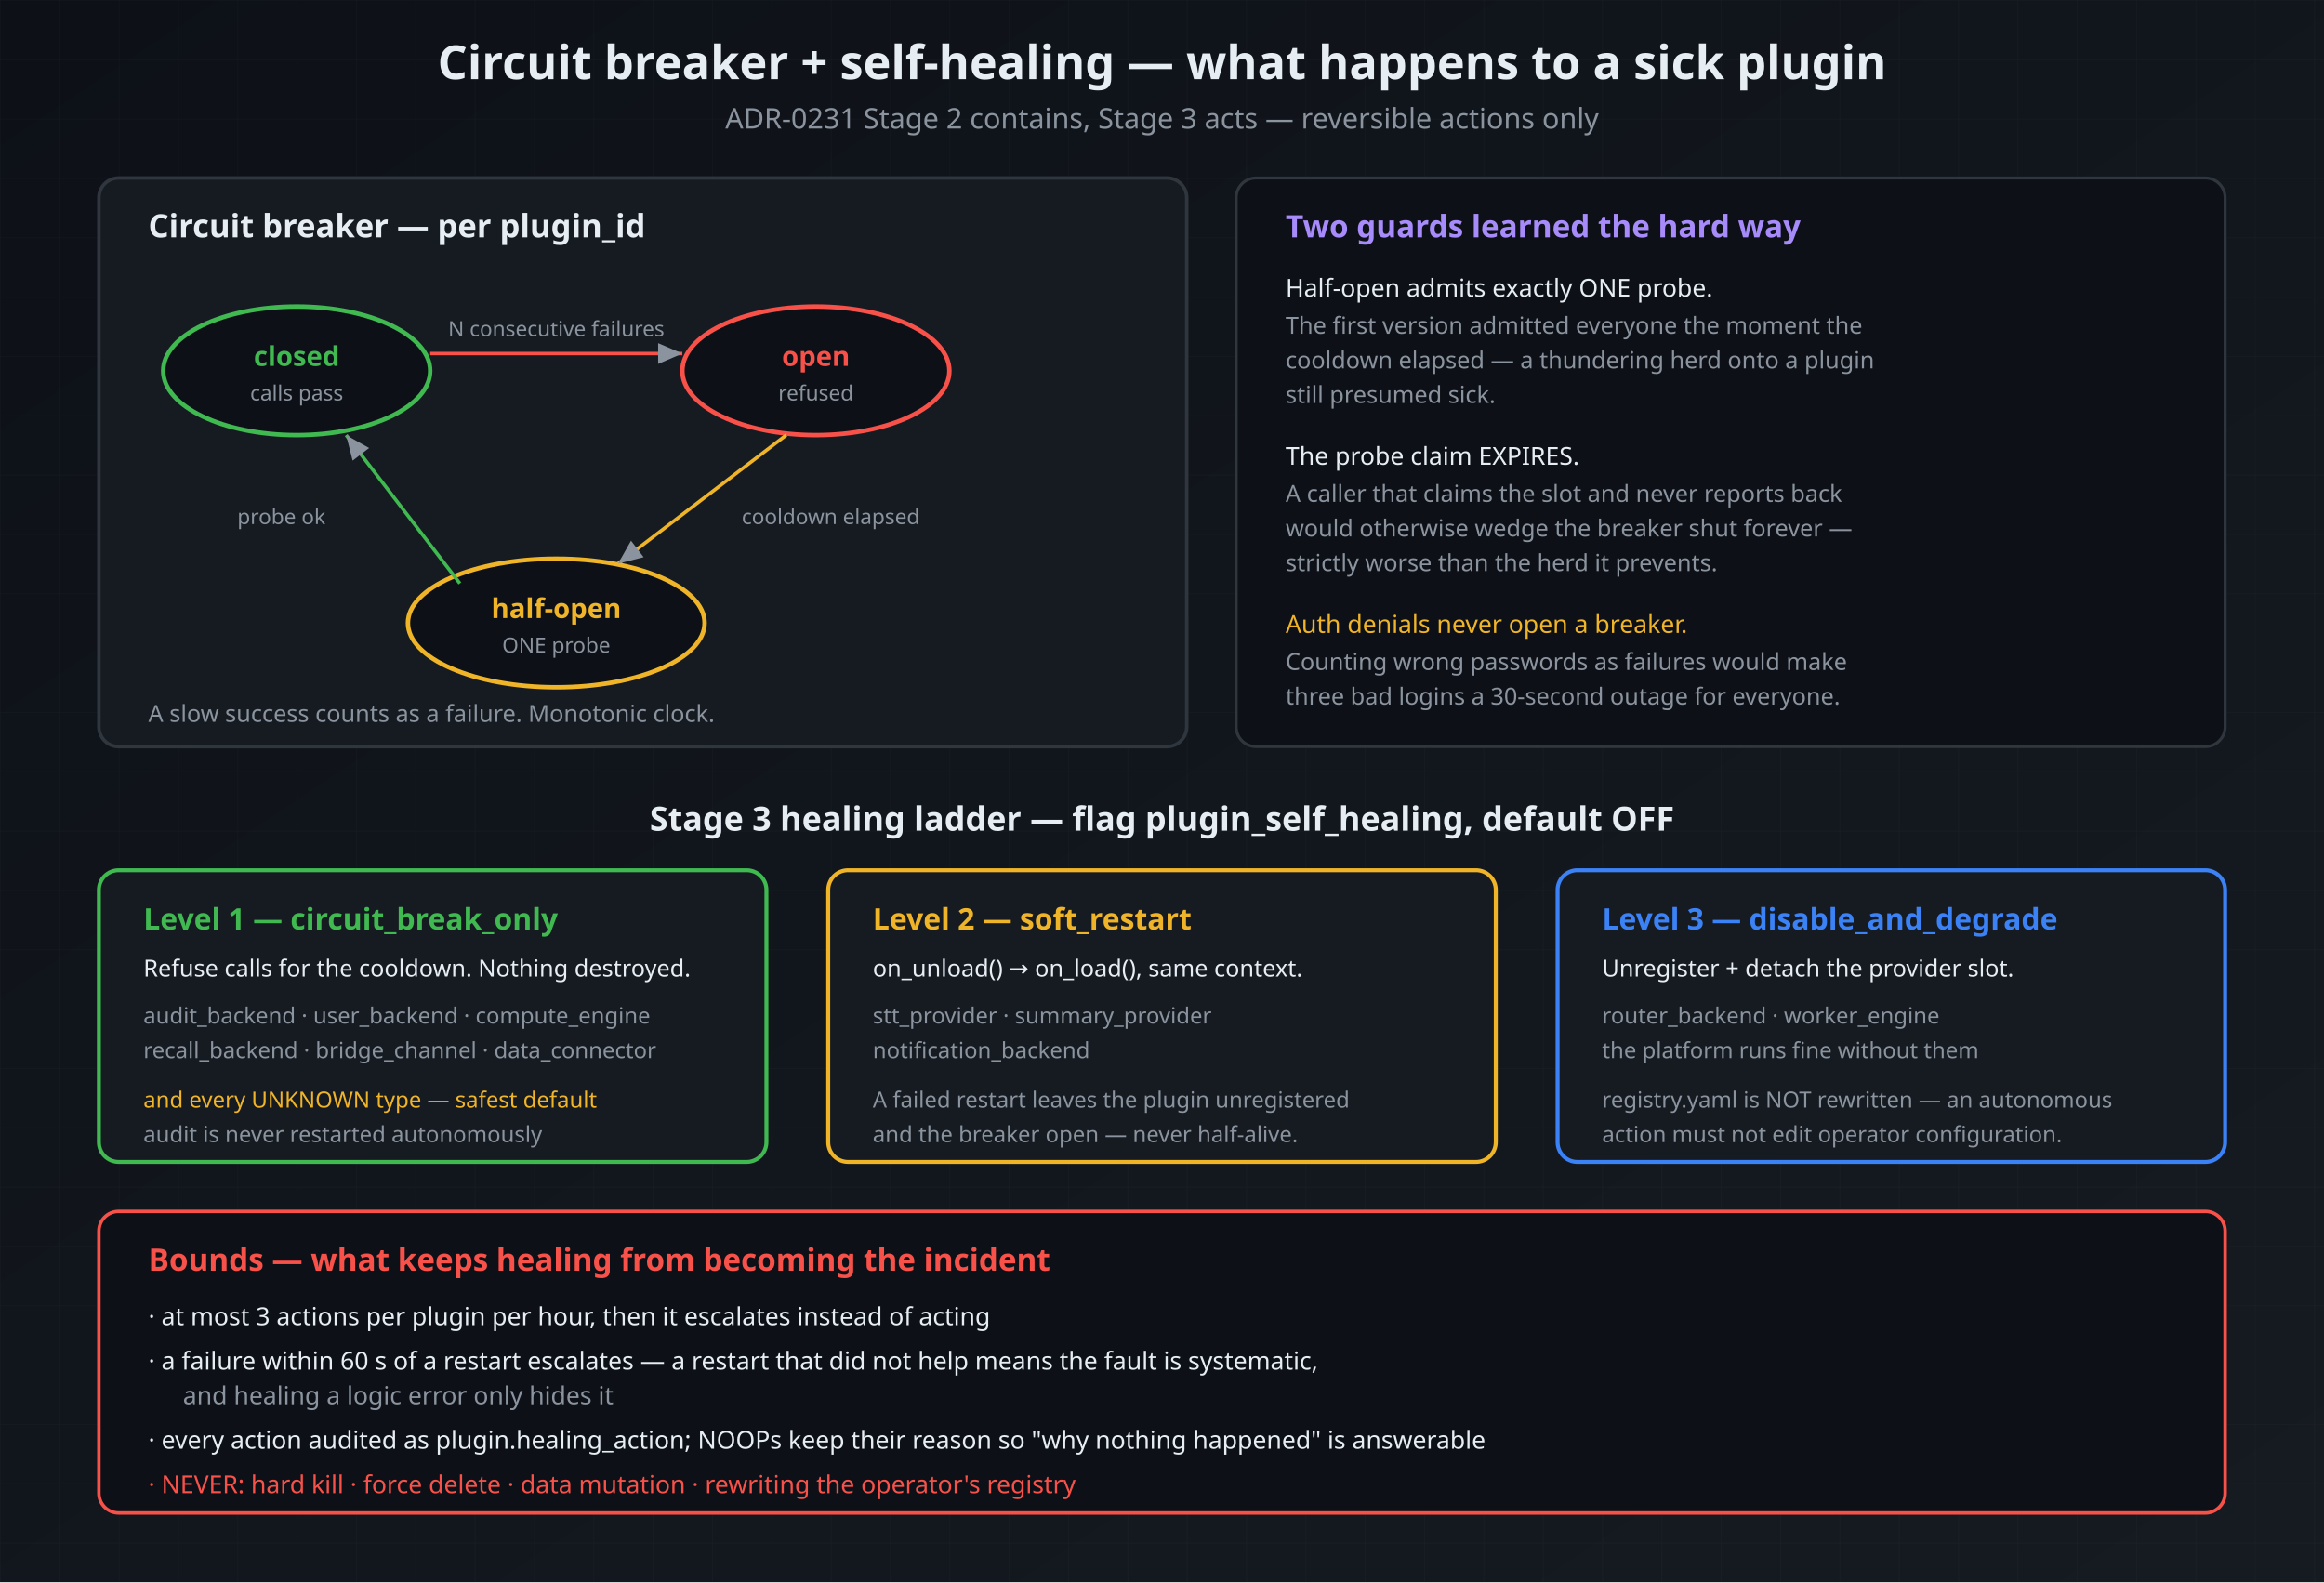
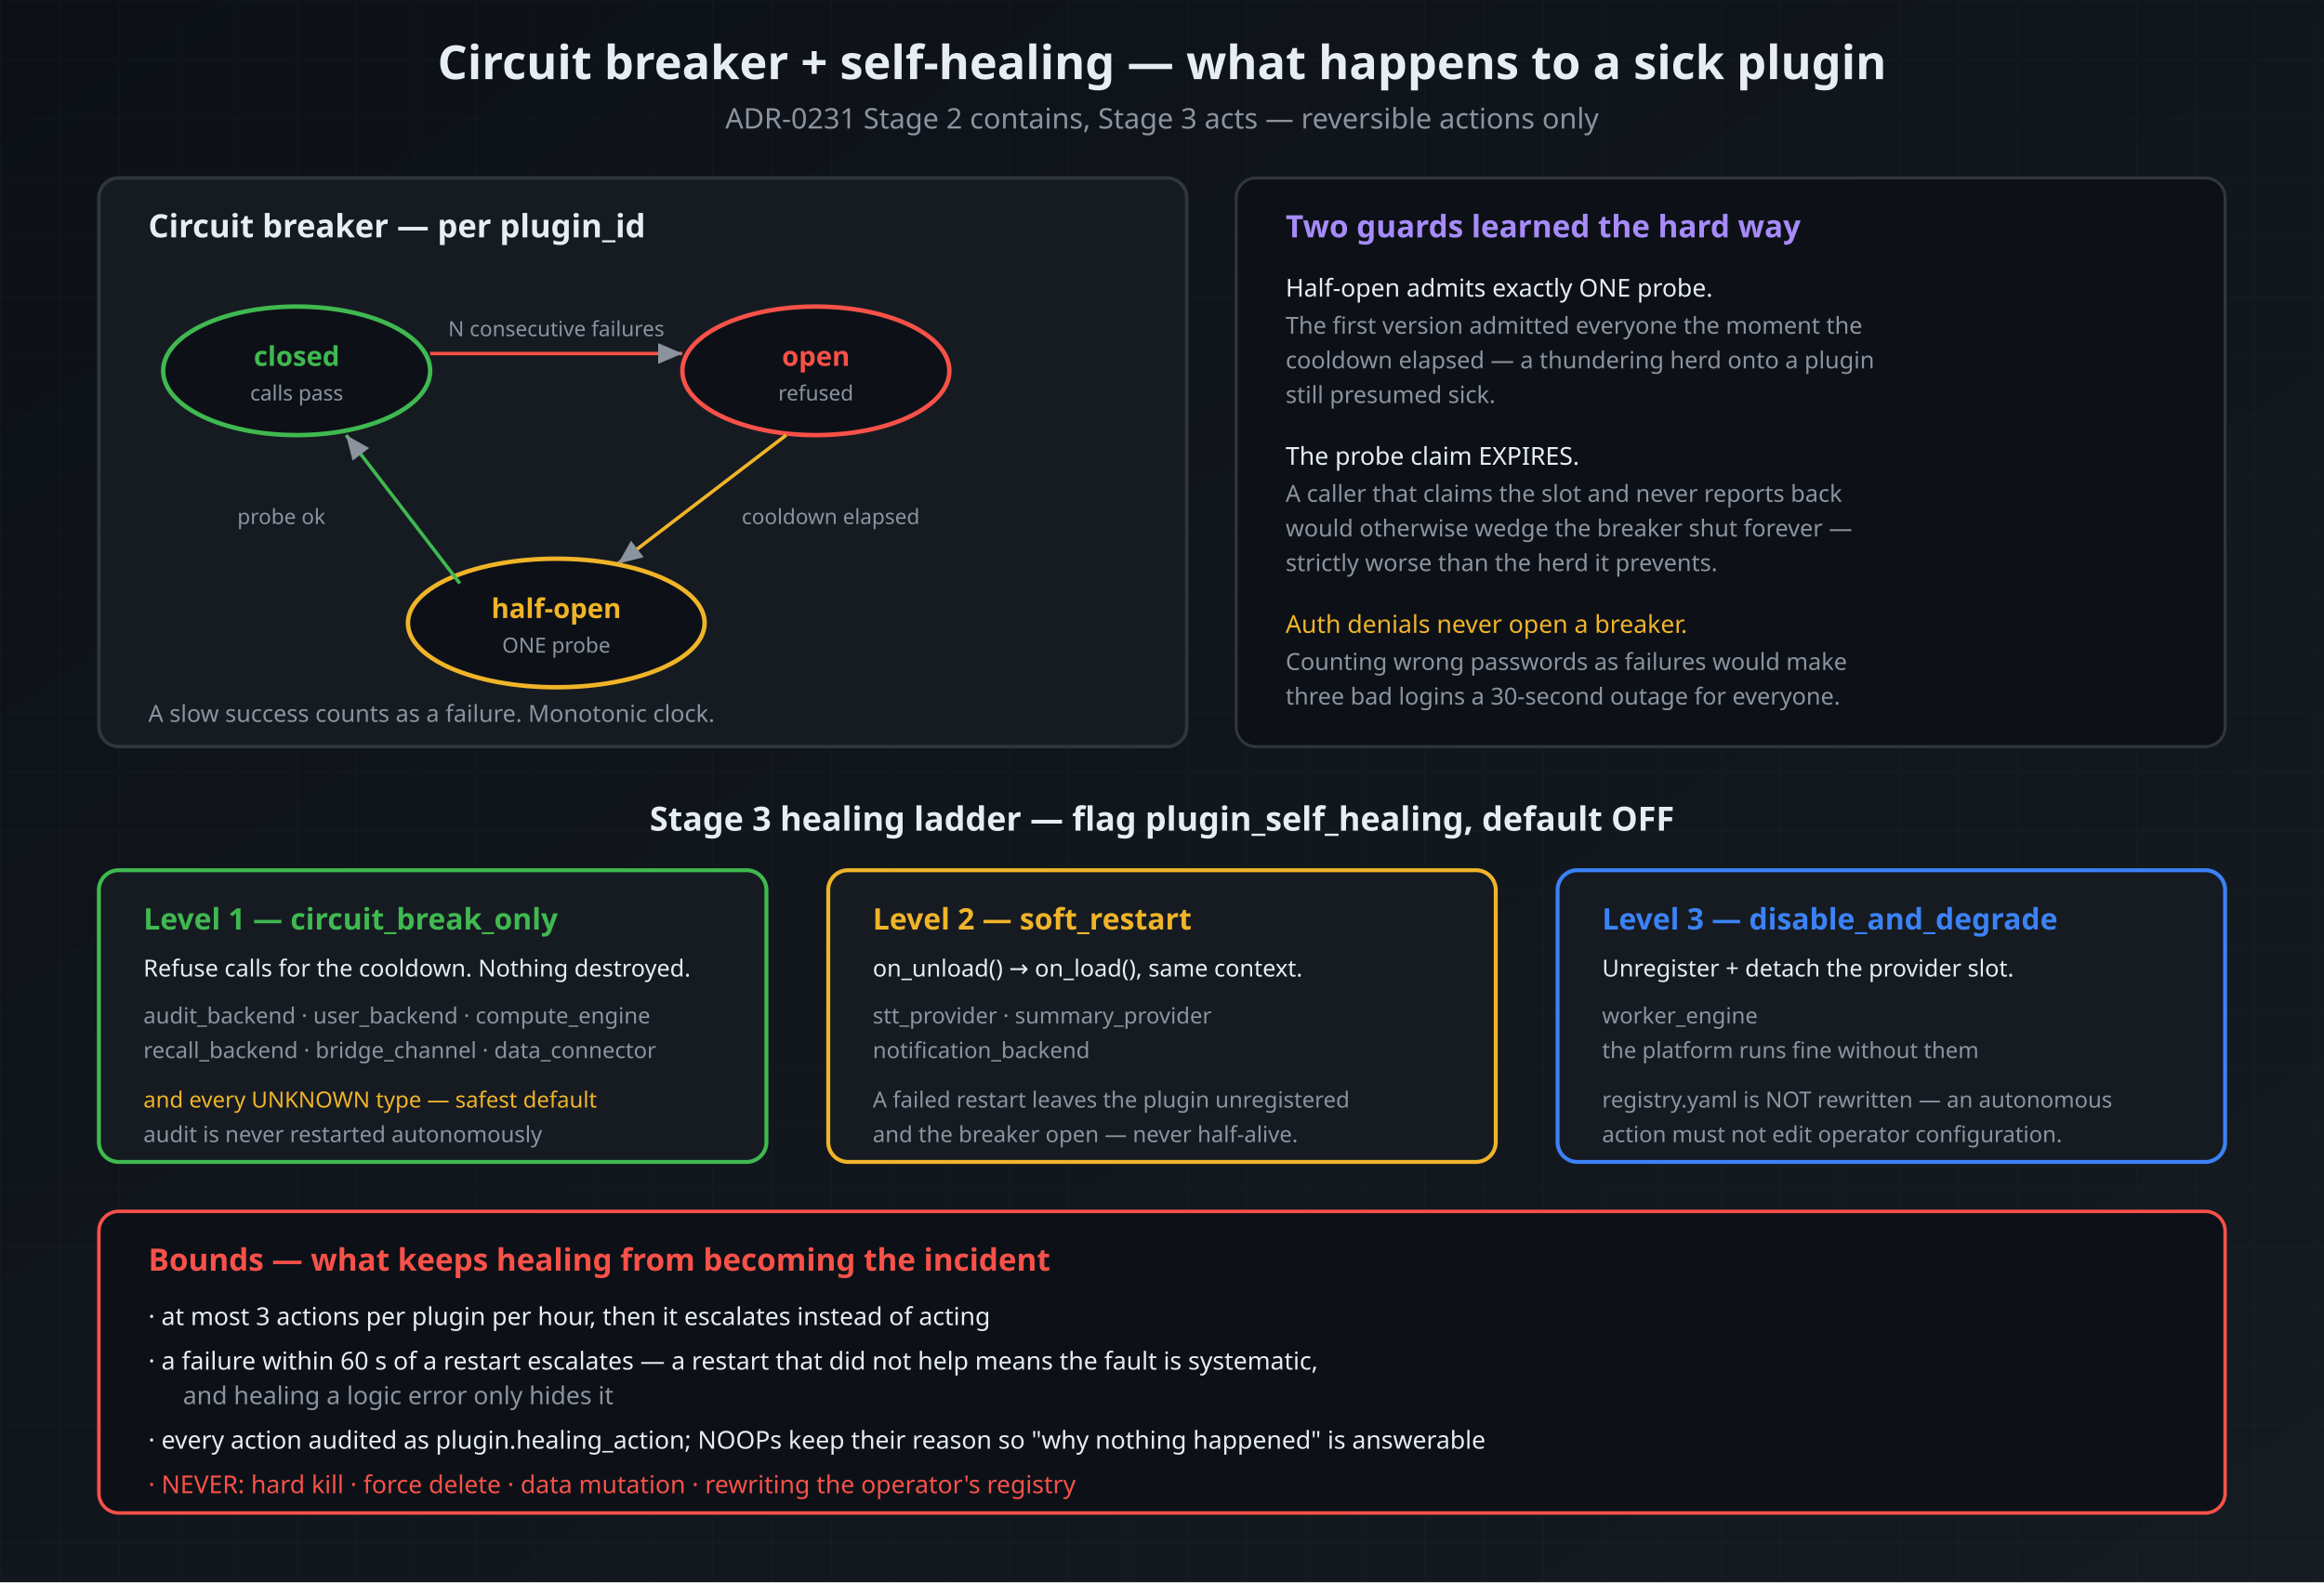
<svg xmlns="http://www.w3.org/2000/svg" width="940" height="640" viewBox="0 0 940 640">
  <defs>
    <linearGradient id="bgPHL" x1="0%" y1="0%" x2="100%" y2="100%">
      <stop offset="0%" stop-color="#0d1117" />
      <stop offset="100%" stop-color="#161b22" />
    </linearGradient>
    <pattern id="gridPHL" width="24" height="24" patternUnits="userSpaceOnUse">
      <path d="M 24 0 L 0 0 0 24" fill="none" stroke="#ffffff" stroke-width="0.25" opacity="0.05" />
    </pattern>
    <marker id="arrPHL" markerWidth="9" markerHeight="9" refX="7" refY="3" orient="auto">
      <path d="M0,0 L0,6 L7,3 z" fill="#8b949e" />
    </marker>
  </defs>
  <rect width="940" height="640" fill="url(#bgPHL)" />
  <rect width="940" height="640" fill="url(#gridPHL)" />
  <text x="470" y="32" font-family="system-ui,sans-serif" font-size="19" font-weight="700" fill="#e6edf3" text-anchor="middle">Circuit breaker + self-healing — what happens to a sick plugin</text>
  <text x="470" y="52" font-family="system-ui,sans-serif" font-size="11.5" fill="#8b949e" text-anchor="middle">
    ADR-0231 Stage 2 contains, Stage 3 acts — reversible actions only
  </text>
  <rect x="40" y="72" width="440" height="230" rx="8" fill="#161b22" stroke="#30363d" stroke-width="1.4" />
  <text x="60" y="96" font-family="system-ui,sans-serif" font-size="13" font-weight="700" fill="#e6edf3">Circuit breaker — per plugin_id</text>
  <ellipse cx="120" cy="150" rx="54" ry="26" fill="#0d1117" stroke="#3fb950" stroke-width="1.8" />
  <text x="120" y="148" font-family="system-ui,sans-serif" font-size="11" font-weight="600" fill="#3fb950" text-anchor="middle">closed</text>
  <text x="120" y="162" font-family="system-ui,sans-serif" font-size="8.5" fill="#8b949e" text-anchor="middle">calls pass</text>
  <ellipse cx="330" cy="150" rx="54" ry="26" fill="#0d1117" stroke="#f85149" stroke-width="1.8" />
  <text x="330" y="148" font-family="system-ui,sans-serif" font-size="11" font-weight="600" fill="#f85149" text-anchor="middle">open</text>
  <text x="330" y="162" font-family="system-ui,sans-serif" font-size="8.5" fill="#8b949e" text-anchor="middle">refused</text>
  <ellipse cx="225" cy="252" rx="60" ry="26" fill="#0d1117" stroke="#f0b429" stroke-width="1.8" />
  <text x="225" y="250" font-family="system-ui,sans-serif" font-size="11" font-weight="600" fill="#f0b429" text-anchor="middle">half-open</text>
  <text x="225" y="264" font-family="system-ui,sans-serif" font-size="8.5" fill="#8b949e" text-anchor="middle">ONE probe</text>
  <path d="M174,143 L276,143" stroke="#f85149" stroke-width="1.4" marker-end="url(#arrPHL)" />
  <text x="225" y="136" font-family="system-ui,sans-serif" font-size="8.5" fill="#8b949e" text-anchor="middle">N consecutive failures</text>
  <path d="M318,176 L250,228" stroke="#f0b429" stroke-width="1.4" marker-end="url(#arrPHL)" />
  <text x="300" y="212" font-family="system-ui,sans-serif" font-size="8.5" fill="#8b949e">cooldown elapsed</text>
  <path d="M186,236 L140,176" stroke="#3fb950" stroke-width="1.4" marker-end="url(#arrPHL)" />
  <text x="96" y="212" font-family="system-ui,sans-serif" font-size="8.5" fill="#8b949e">probe ok</text>
  <text x="60" y="292" font-family="system-ui,sans-serif" font-size="9.5" fill="#8b949e">A slow success counts as a failure. Monotonic clock.</text>
  <rect x="500" y="72" width="400" height="230" rx="8" fill="#0d1117" stroke="#30363d" stroke-width="1.2" />
  <text x="520" y="96" font-family="system-ui,sans-serif" font-size="12.5" font-weight="700" fill="#a78bfa">Two guards learned the hard way</text>
  <text x="520" y="120" font-family="system-ui,sans-serif" font-size="10" fill="#e6edf3">Half-open admits exactly ONE probe.</text>
  <text x="520" y="135" font-family="system-ui,sans-serif" font-size="9.5" fill="#8b949e">The first version admitted everyone the moment the</text>
  <text x="520" y="149" font-family="system-ui,sans-serif" font-size="9.5" fill="#8b949e">cooldown elapsed — a thundering herd onto a plugin</text>
  <text x="520" y="163" font-family="system-ui,sans-serif" font-size="9.5" fill="#8b949e">still presumed sick.</text>
  <text x="520" y="188" font-family="system-ui,sans-serif" font-size="10" fill="#e6edf3">The probe claim EXPIRES.</text>
  <text x="520" y="203" font-family="system-ui,sans-serif" font-size="9.5" fill="#8b949e">A caller that claims the slot and never reports back</text>
  <text x="520" y="217" font-family="system-ui,sans-serif" font-size="9.5" fill="#8b949e">would otherwise wedge the breaker shut forever —</text>
  <text x="520" y="231" font-family="system-ui,sans-serif" font-size="9.5" fill="#8b949e">strictly worse than the herd it prevents.</text>
  <text x="520" y="256" font-family="system-ui,sans-serif" font-size="10" fill="#f0b429">Auth denials never open a breaker.</text>
  <text x="520" y="271" font-family="system-ui,sans-serif" font-size="9.5" fill="#8b949e">Counting wrong passwords as failures would make</text>
  <text x="520" y="285" font-family="system-ui,sans-serif" font-size="9.5" fill="#8b949e">three bad logins a 30-second outage for everyone.</text>
  <text x="470" y="336" font-family="system-ui,sans-serif" font-size="13.5" font-weight="700" fill="#e6edf3" text-anchor="middle">
    Stage 3 healing ladder — flag plugin_self_healing, default OFF
  </text>
  <rect x="40" y="352" width="270" height="118" rx="8" fill="#161b22" stroke="#3fb950" stroke-width="1.6" />
  <text x="58" y="376" font-family="system-ui,sans-serif" font-size="12" font-weight="700" fill="#3fb950">Level 1 — circuit_break_only</text>
  <text x="58" y="395" font-family="system-ui,sans-serif" font-size="9.5" fill="#e6edf3">Refuse calls for the cooldown. Nothing destroyed.</text>
  <text x="58" y="414" font-family="system-ui,sans-serif" font-size="9" fill="#8b949e">audit_backend · user_backend · compute_engine</text>
  <text x="58" y="428" font-family="system-ui,sans-serif" font-size="9" fill="#8b949e">recall_backend · bridge_channel · data_connector</text>
  <text x="58" y="448" font-family="system-ui,sans-serif" font-size="9" fill="#f0b429">and every UNKNOWN type — safest default</text>
  <text x="58" y="462" font-family="system-ui,sans-serif" font-size="9" fill="#8b949e">audit is never restarted autonomously</text>
  <rect x="335" y="352" width="270" height="118" rx="8" fill="#161b22" stroke="#f0b429" stroke-width="1.6" />
  <text x="353" y="376" font-family="system-ui,sans-serif" font-size="12" font-weight="700" fill="#f0b429">Level 2 — soft_restart</text>
  <text x="353" y="395" font-family="system-ui,sans-serif" font-size="9.5" fill="#e6edf3">on_unload() → on_load(), same context.</text>
  <text x="353" y="414" font-family="system-ui,sans-serif" font-size="9" fill="#8b949e">stt_provider · summary_provider</text>
  <text x="353" y="428" font-family="system-ui,sans-serif" font-size="9" fill="#8b949e">notification_backend</text>
  <text x="353" y="448" font-family="system-ui,sans-serif" font-size="9" fill="#8b949e">A failed restart leaves the plugin unregistered</text>
  <text x="353" y="462" font-family="system-ui,sans-serif" font-size="9" fill="#8b949e">and the breaker open — never half-alive.</text>
  <rect x="630" y="352" width="270" height="118" rx="8" fill="#161b22" stroke="#3b82f6" stroke-width="1.6" />
  <text x="648" y="376" font-family="system-ui,sans-serif" font-size="12" font-weight="700" fill="#3b82f6">Level 3 — disable_and_degrade</text>
  <text x="648" y="395" font-family="system-ui,sans-serif" font-size="9.5" fill="#e6edf3">Unregister + detach the provider slot.</text>
-   <text x="648" y="414" font-family="system-ui,sans-serif" font-size="9" fill="#8b949e">router_backend · worker_engine</text>
+   <text x="648" y="414" font-family="system-ui,sans-serif" font-size="9" fill="#8b949e">worker_engine</text>
  <text x="648" y="428" font-family="system-ui,sans-serif" font-size="9" fill="#8b949e">the platform runs fine without them</text>
  <text x="648" y="448" font-family="system-ui,sans-serif" font-size="9" fill="#8b949e">registry.yaml is NOT rewritten — an autonomous</text>
  <text x="648" y="462" font-family="system-ui,sans-serif" font-size="9" fill="#8b949e">action must not edit operator configuration.</text>
  <rect x="40" y="490" width="860" height="122" rx="8" fill="#0d1117" stroke="#f85149" stroke-width="1.4" />
  <text x="60" y="514" font-family="system-ui,sans-serif" font-size="12.5" font-weight="700" fill="#f85149">Bounds — what keeps healing from becoming the incident</text>
  <text x="60" y="536" font-family="system-ui,sans-serif" font-size="10" fill="#e6edf3">· at most 3 actions per plugin per hour, then it escalates instead of acting</text>
  <text x="60" y="554" font-family="system-ui,sans-serif" font-size="10" fill="#e6edf3">· a failure within 60 s of a restart escalates — a restart that did not help means the fault is systematic,</text>
  <text x="74" y="568" font-family="system-ui,sans-serif" font-size="10" fill="#8b949e">and healing a logic error only hides it</text>
  <text x="60" y="586" font-family="system-ui,sans-serif" font-size="10" fill="#e6edf3">· every action audited as plugin.healing_action; NOOPs keep their reason so "why nothing happened" is answerable</text>
  <text x="60" y="604" font-family="system-ui,sans-serif" font-size="10" fill="#f85149">· NEVER: hard kill · force delete · data mutation · rewriting the operator's registry</text>
</svg>
